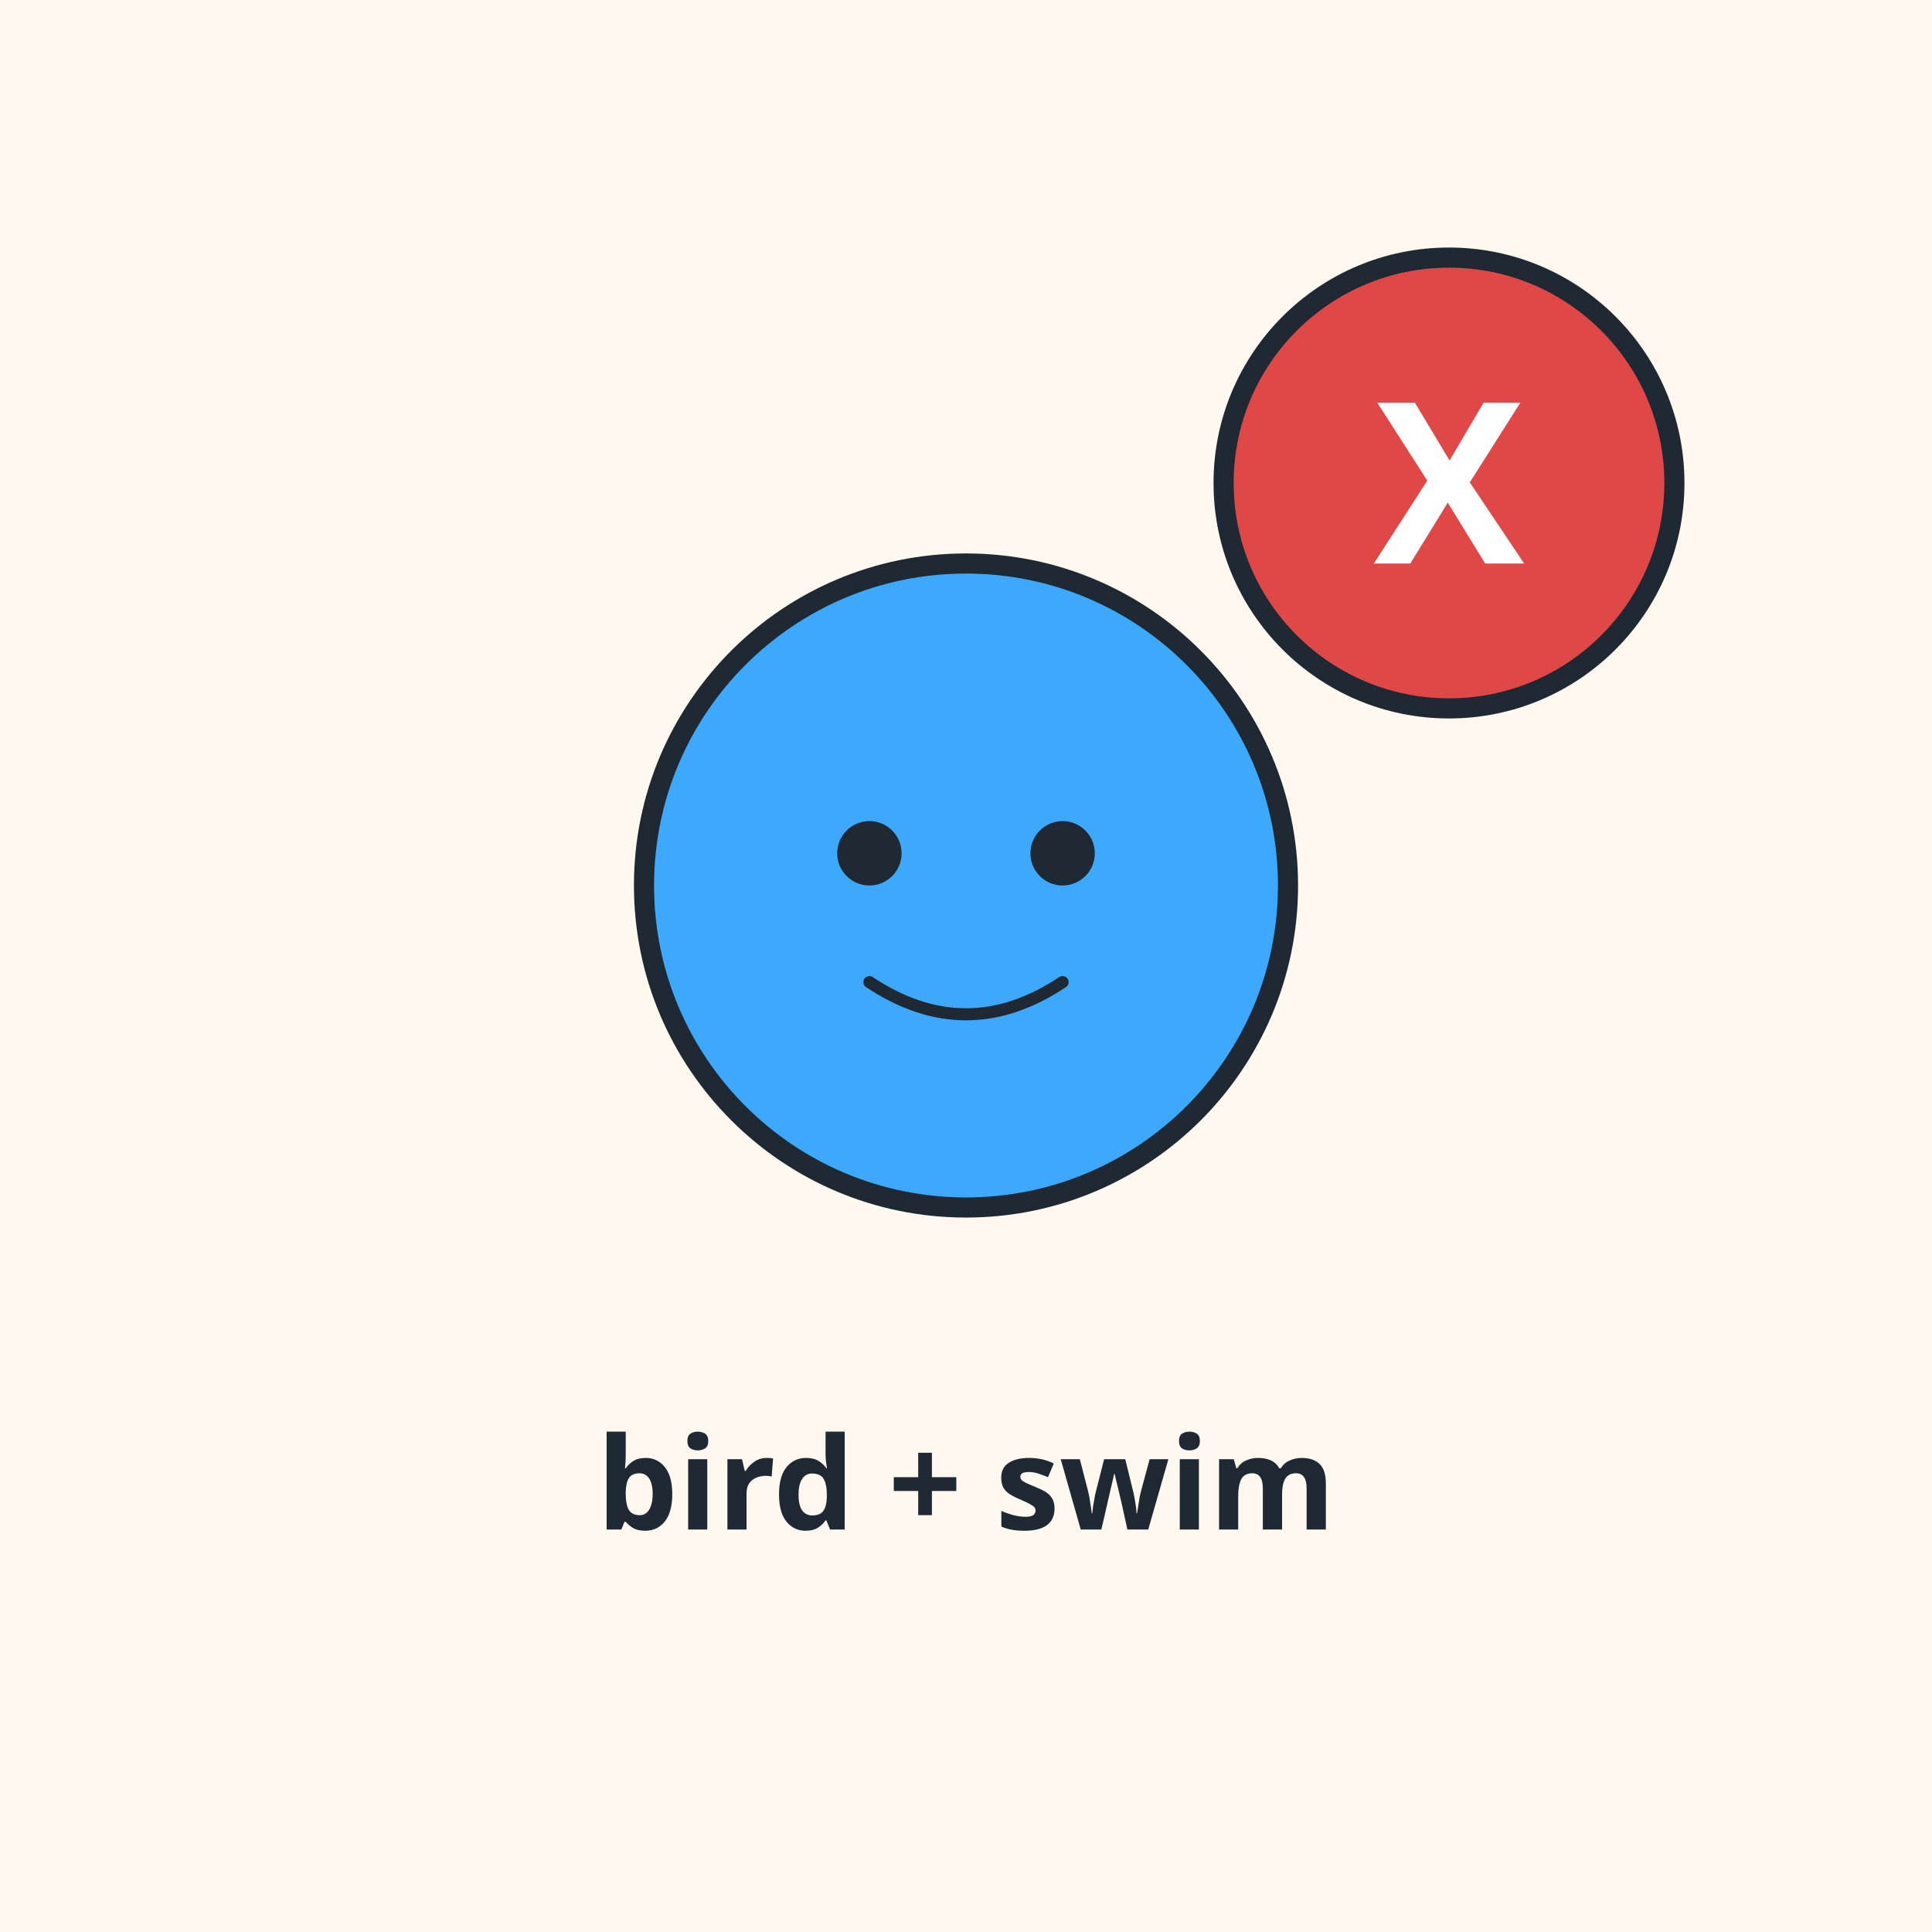
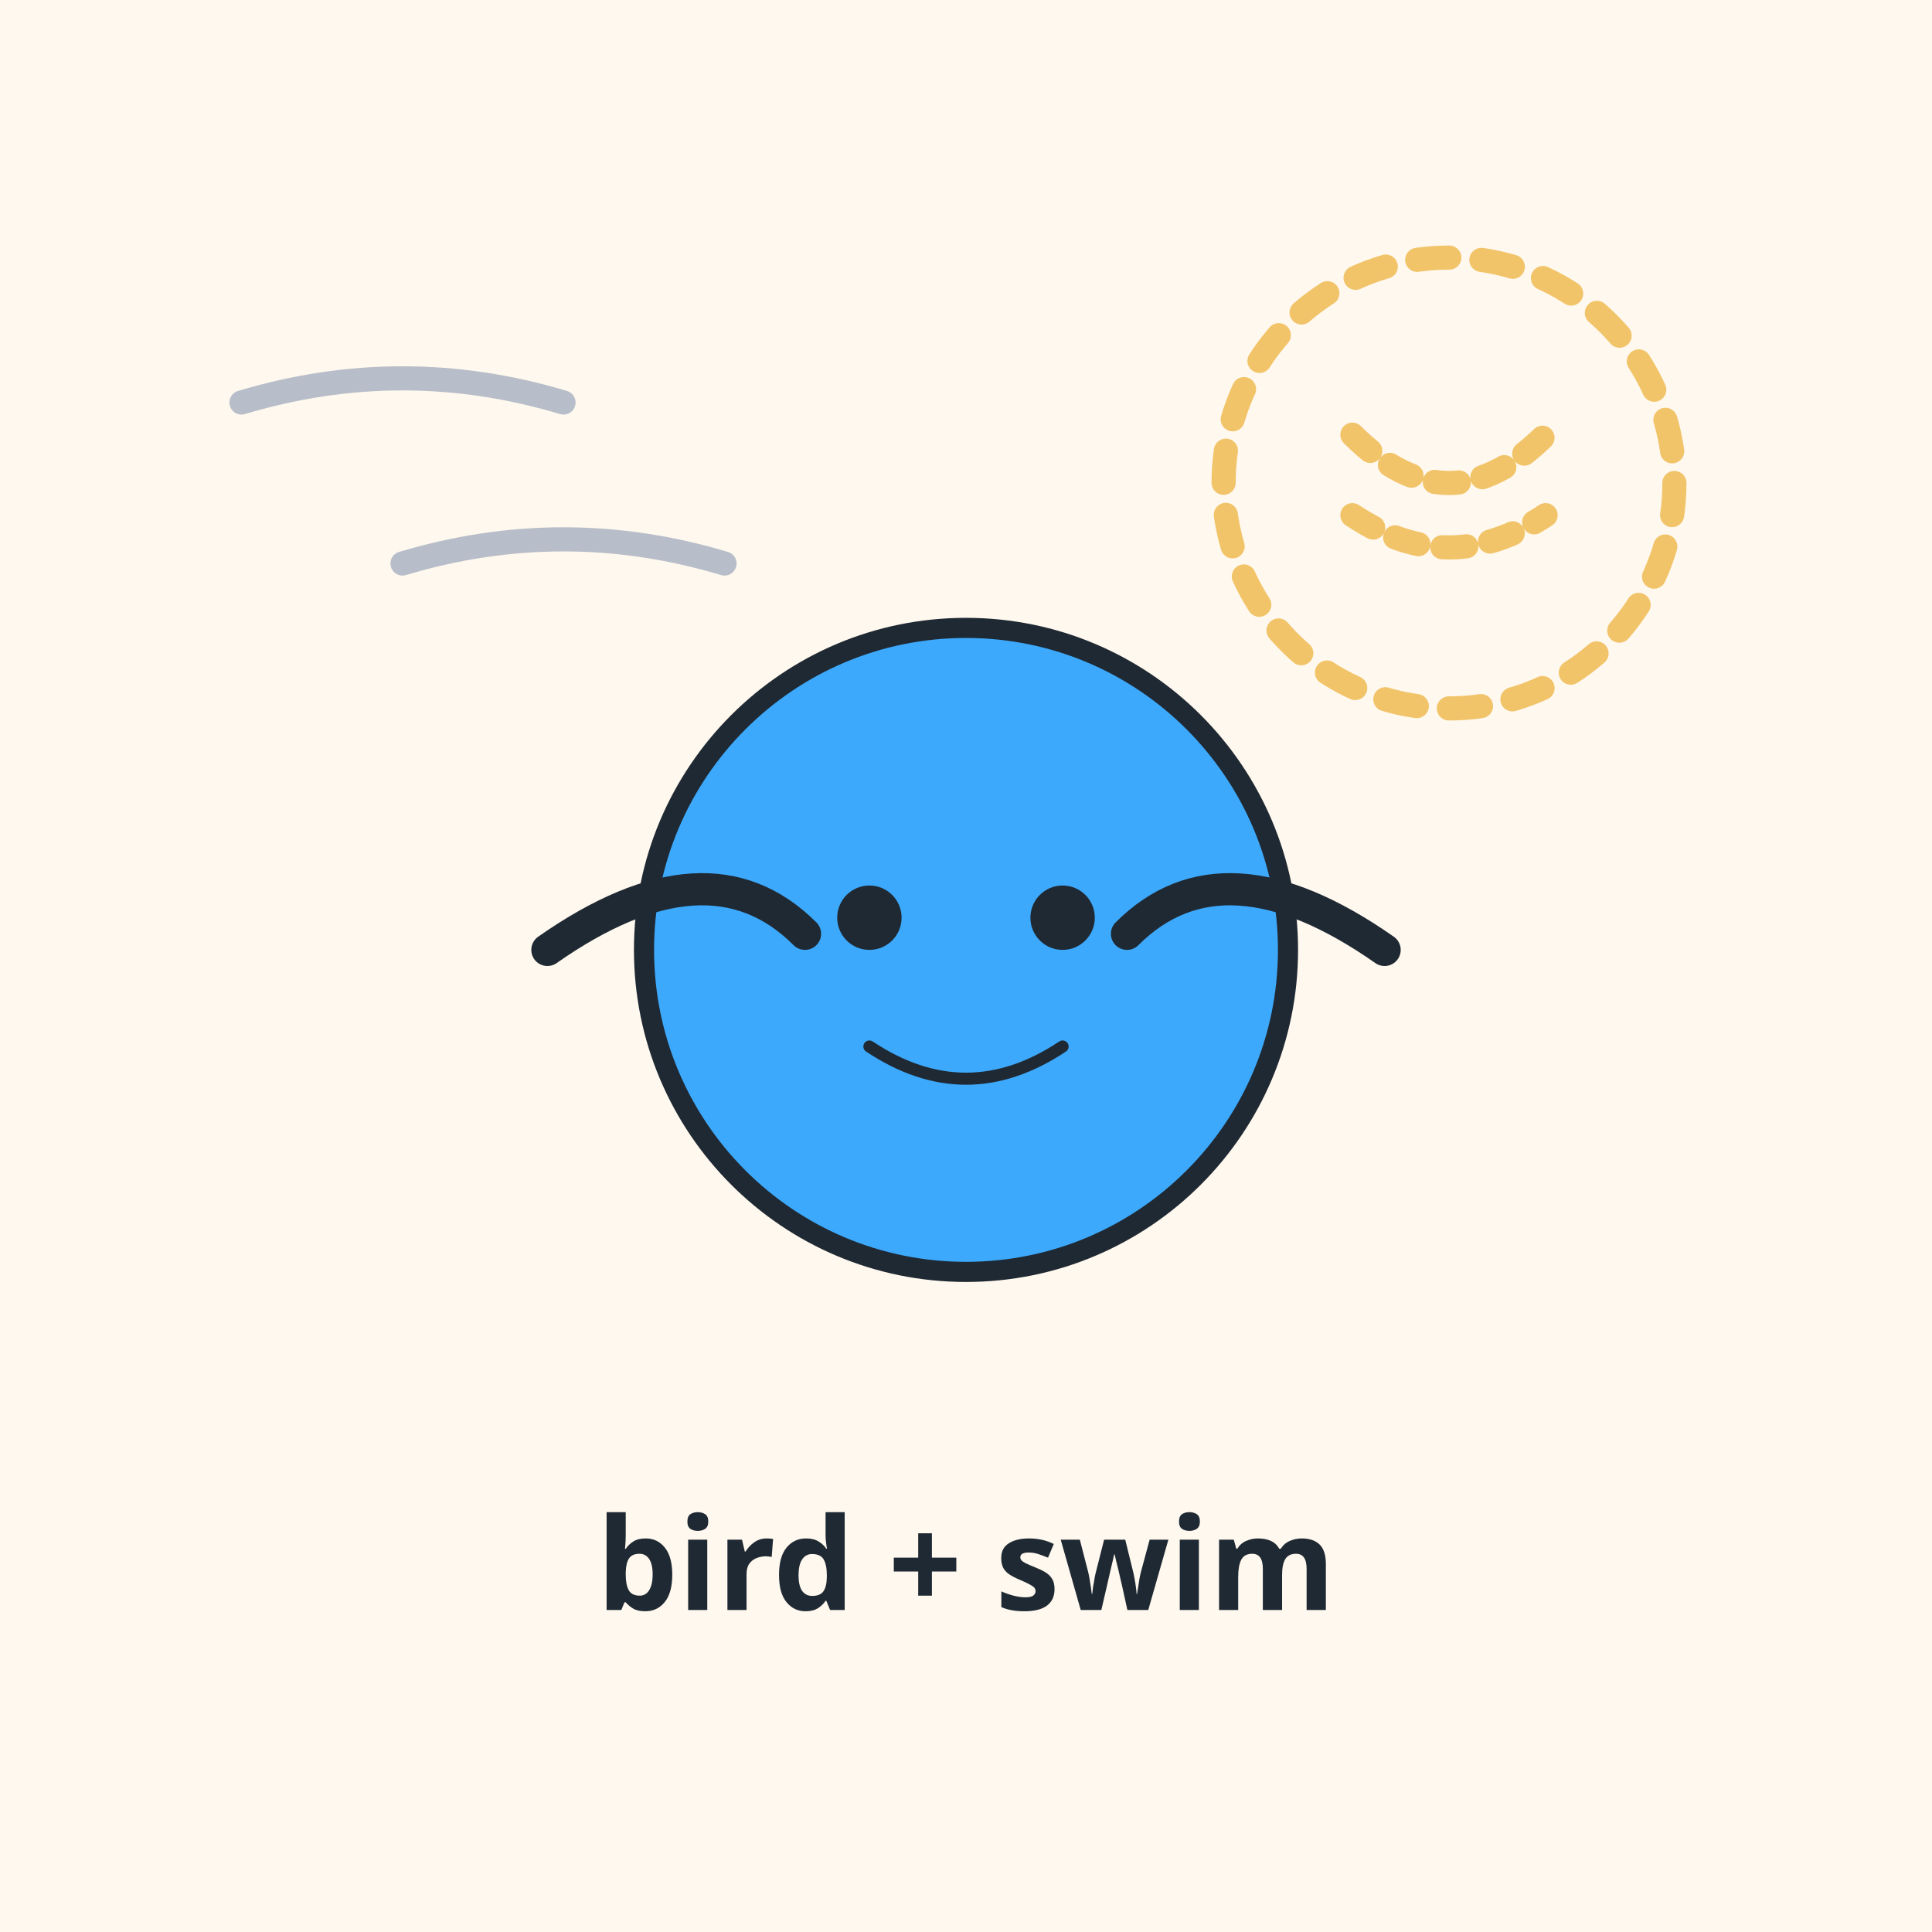
<svg xmlns="http://www.w3.org/2000/svg" viewBox="0 0 240 240" fill="none" stroke="#1F2933" stroke-width="2.5" stroke-linejoin="round" stroke-linecap="round">
  <rect x="0" y="0" width="240" height="240" fill="#FFF8EE" stroke="none" />
-   <circle cx="120" cy="110" r="40" fill="#3DA9FC" />
-   <circle cx="108" cy="106" r="4" fill="#1F2933" stroke="none" />
-   <circle cx="132" cy="106" r="4" fill="#1F2933" stroke="none" />
-   <path d="M108 122 Q120 130 132 122" stroke-width="1.5" />
-   <text x="120" y="190" text-anchor="middle" font-family="'Fredoka', system-ui, sans-serif" font-size="16" font-weight="700" fill="#1F2933" stroke="none">bird + swim</text>
-   <circle cx="180" cy="60" r="28" fill="#E04848" />
-   <text x="180" y="70" text-anchor="middle" font-family="'Fredoka', system-ui, sans-serif" font-size="28" font-weight="700" fill="#FFFFFF" stroke="none">X</text>
+   <path d="M30 50 Q50 44 70 50" stroke="#B7BEC9" stroke-width="3" fill="none" />
+   <path d="M50 70 Q70 64 90 70" stroke="#B7BEC9" stroke-width="3" fill="none" />
+   <circle cx="120" cy="118" r="40" fill="#3DA9FC" />
+   <circle cx="108" cy="114" r="4" fill="#1F2933" stroke="none" />
+   <circle cx="132" cy="114" r="4" fill="#1F2933" stroke="none" />
+   <path d="M108 130 Q120 138 132 130" stroke-width="1.5" />
+   <path d="M68 118 Q88 104 100 116" stroke-width="4" fill="none" />
+   <path d="M172 118 Q152 104 140 116" stroke-width="4" fill="none" />
+   <text x="120" y="200" text-anchor="middle" font-family="'Fredoka', system-ui, sans-serif" font-size="16" font-weight="700" fill="#1F2933" stroke="none">bird + swim</text>
+   <circle cx="180" cy="60" r="28" fill="none" stroke="#F2C46A" stroke-width="3" stroke-dasharray="4 4" />
+   <path d="M168 54 Q180 66 192 54" stroke="#F2C46A" stroke-width="3" stroke-dasharray="3 3" fill="none" />
+   <path d="M168 64 Q180 72 192 64" stroke="#F2C46A" stroke-width="3" stroke-dasharray="3 3" fill="none" />
</svg>
